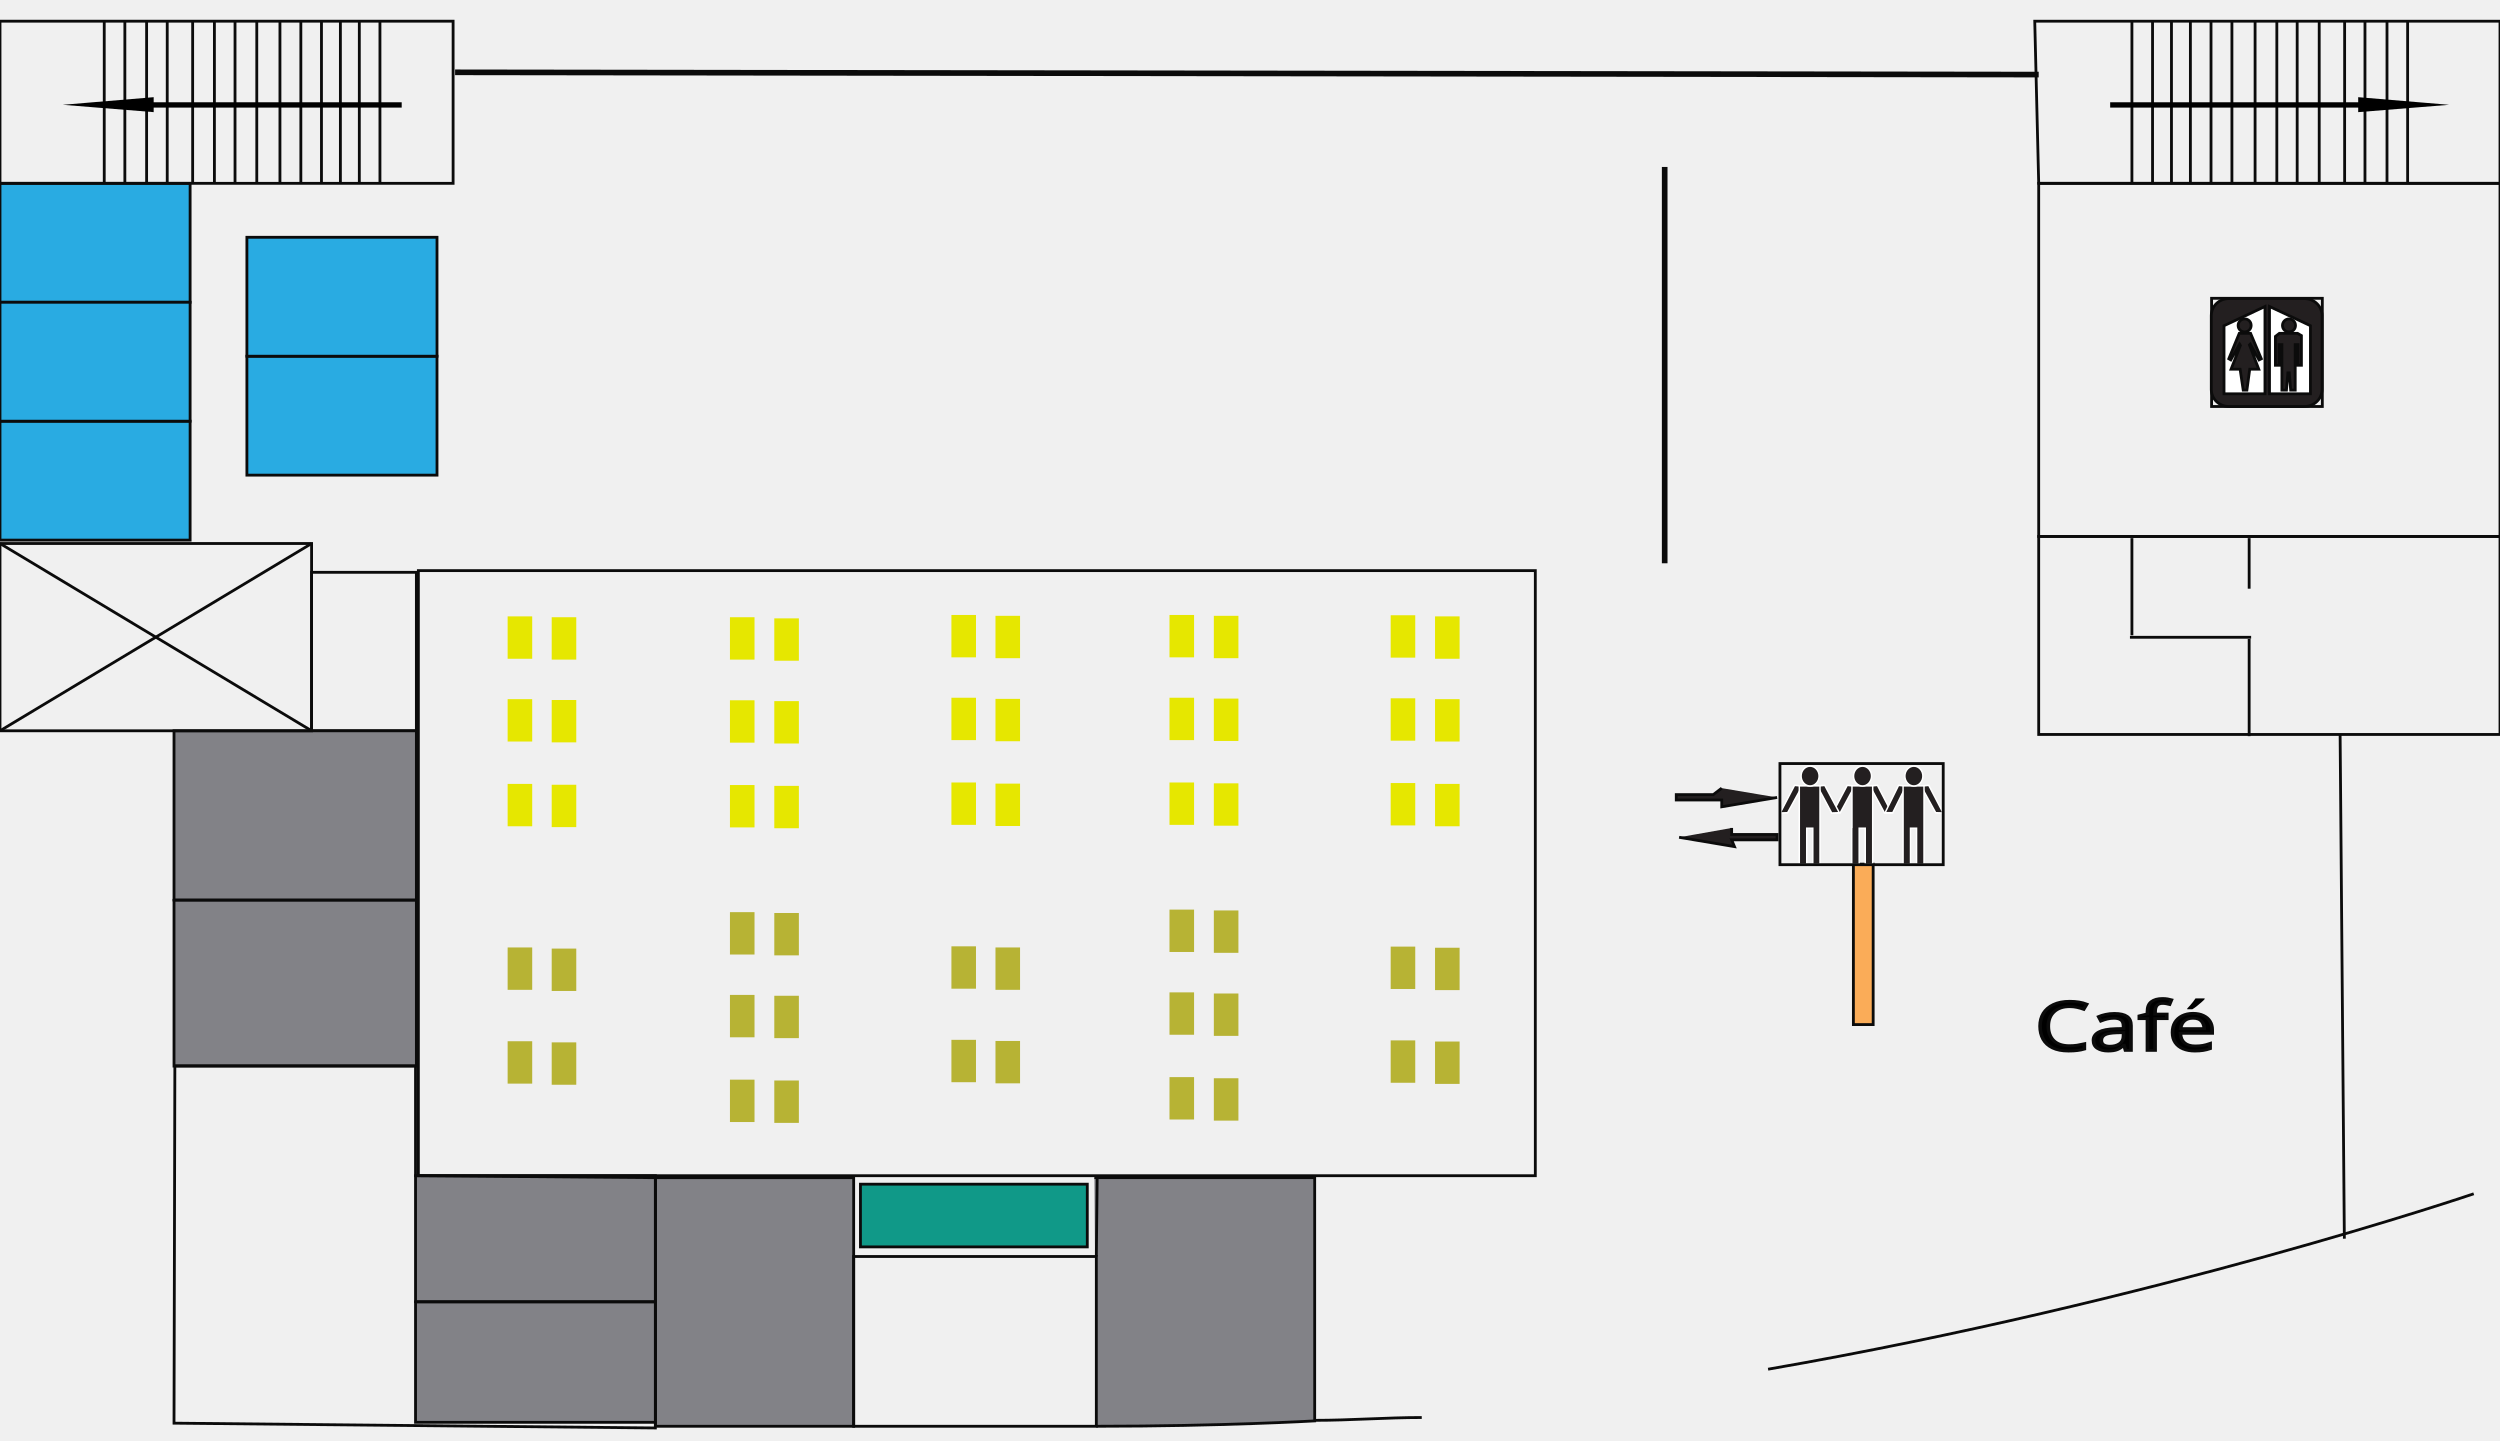
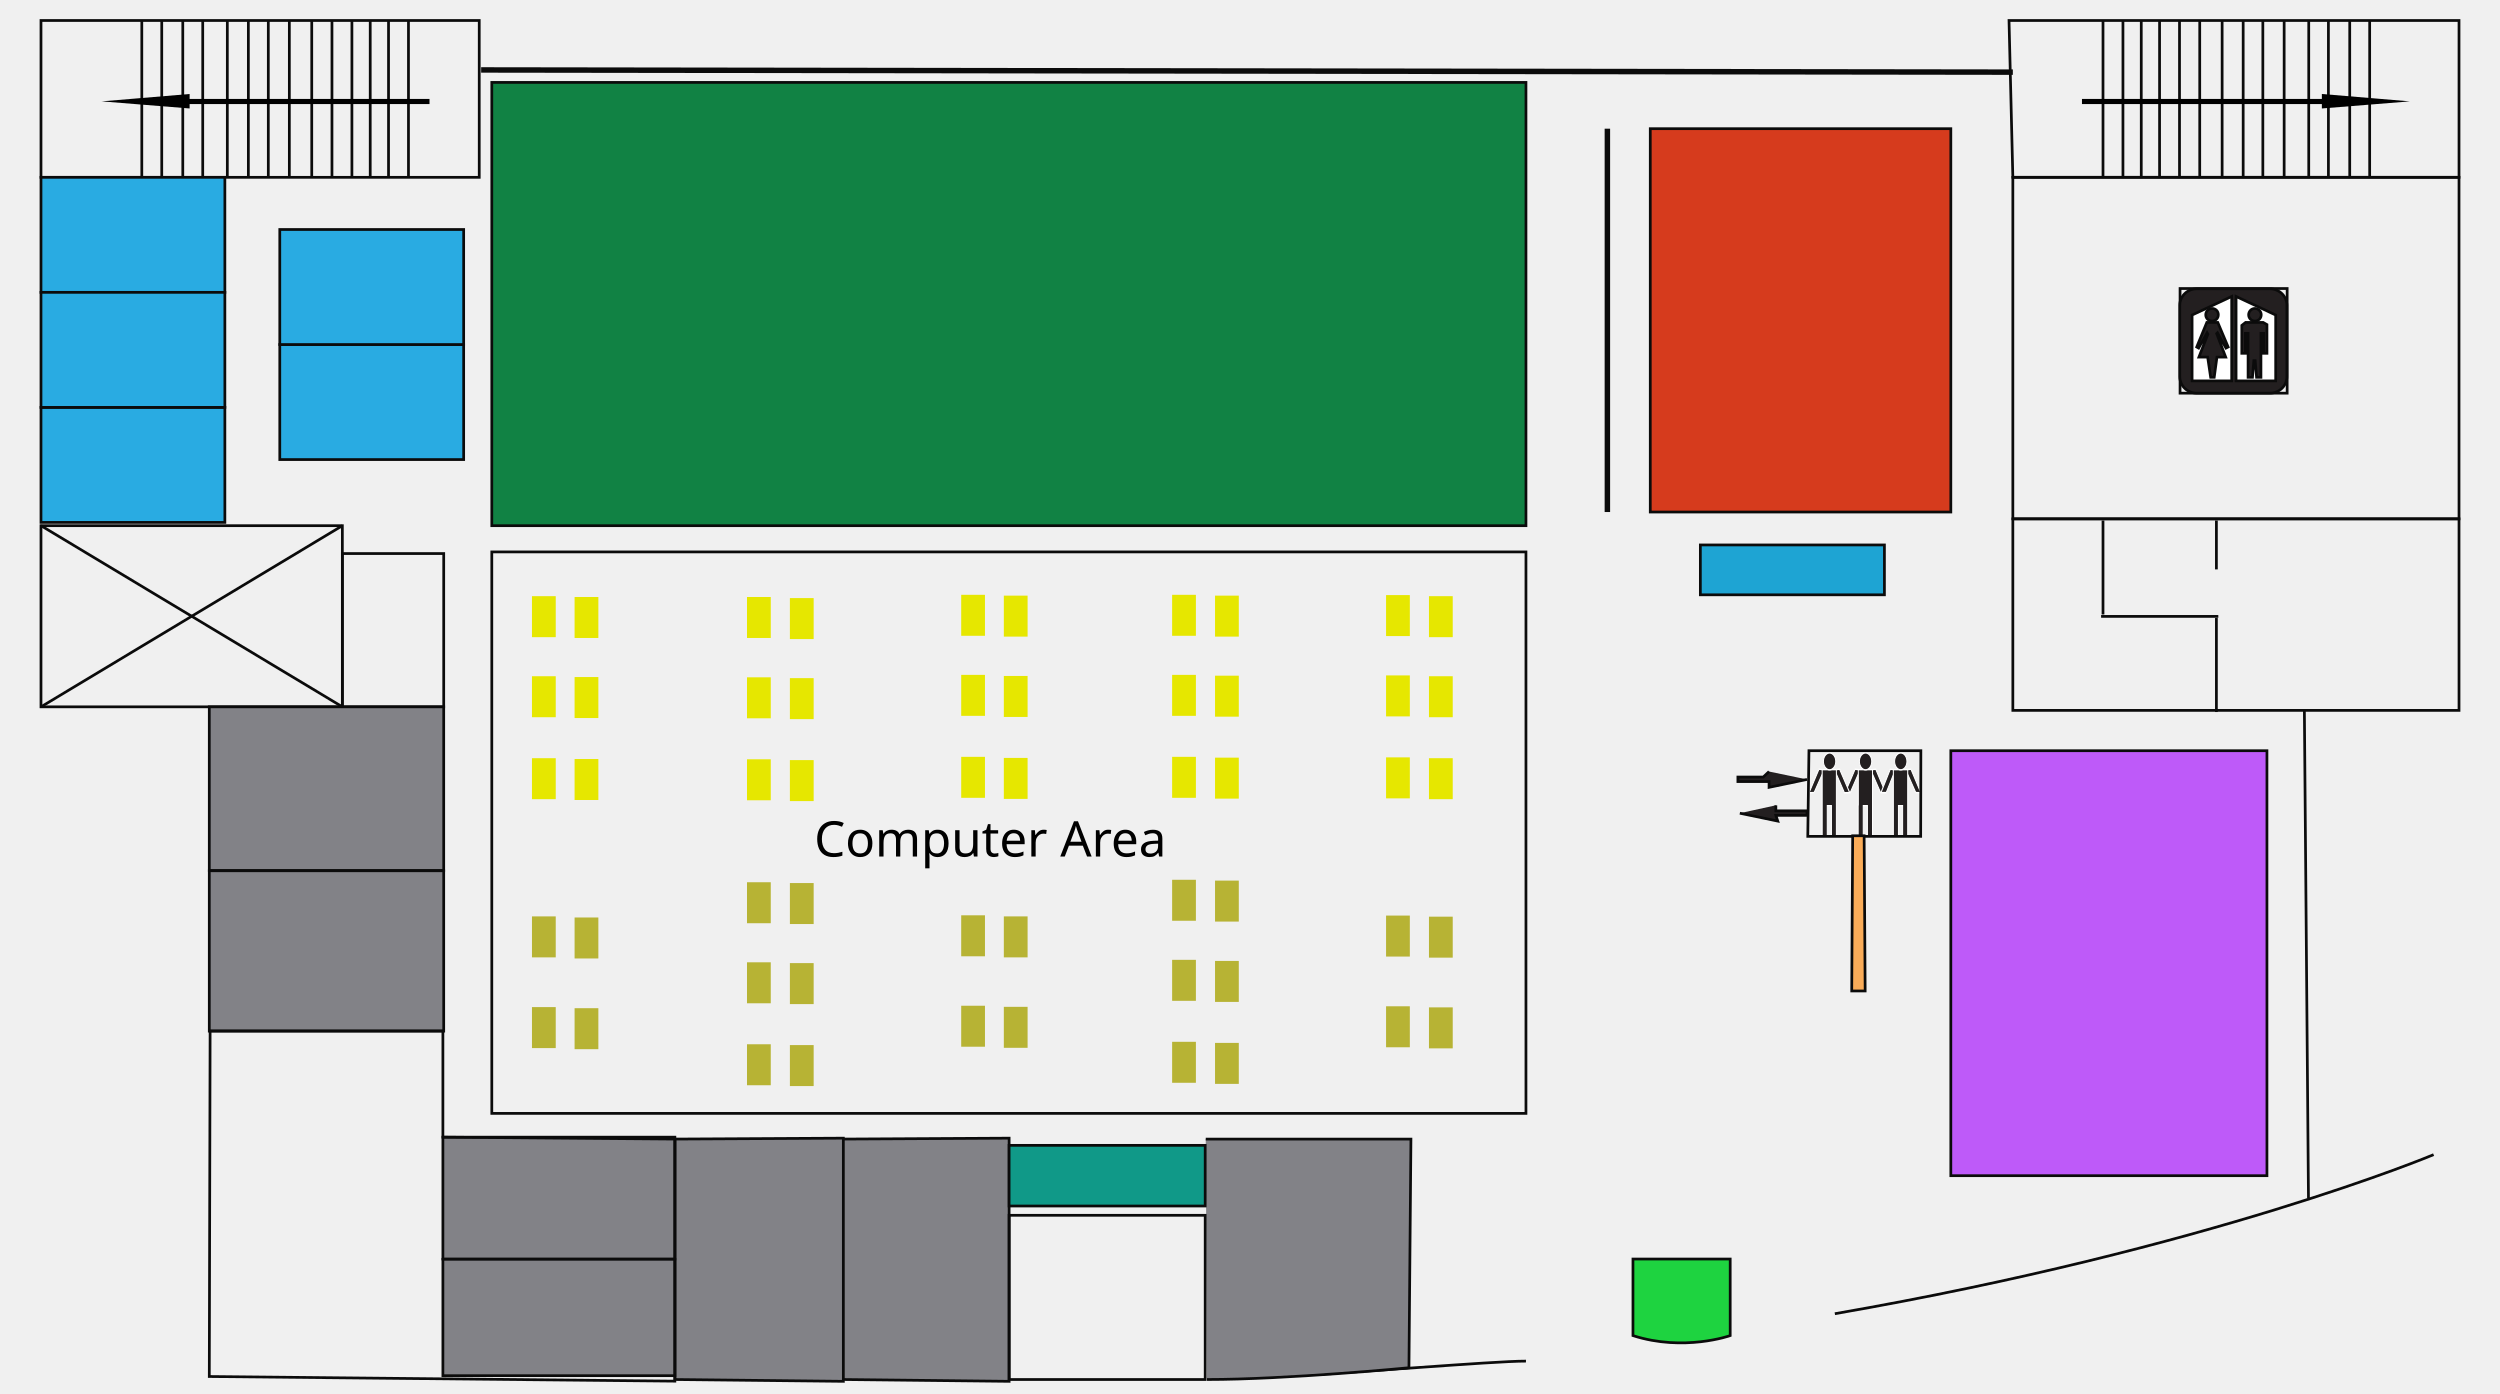
- <svg xmlns="http://www.w3.org/2000/svg" xmlns:xlink="http://www.w3.org/1999/xlink" version="1.1" id="PostFloor1" x="0px" y="0px" viewBox="0 0 885 510" enable-background="new 0 0 885 510" xml:space="preserve">
-   <g id="active">
-     <rect id="room141" y="149.1" fill="#29ABE2" stroke="#0B0B0B" stroke-miterlimit="10" width="67.3" height="42.1" />
-     <rect id="room140" x="87.4" y="126.1" fill="#29ABE2" stroke="#0B0B0B" stroke-miterlimit="10" width="67.3" height="42.1" />
-     <rect id="room143" y="64.9" fill="#29ABE2" stroke="#0B0B0B" stroke-miterlimit="10" width="67.3" height="42.1" />
-     <rect id="room142" y="107" fill="#29ABE2" stroke="#0B0B0B" stroke-miterlimit="10" width="67.3" height="42.1" />
-     <rect id="room144" x="87.4" y="84" fill="#29ABE2" stroke="#0B0B0B" stroke-miterlimit="10" width="67.3" height="42.1" />
-     <rect id="computerArea" x="148.1" y="202" fill="none" stroke="#0B0B0B" stroke-miterlimit="10" width="395.4" height="214.2" />
-     <g id="Win">
-       <rect x="508" y="247.5" fill="#E6E700" width="8.7" height="15" />
-       <rect x="508" y="277.5" fill="#E6E700" width="8.7" height="15" />
-       <rect x="508" y="218.2" fill="#E6E700" width="8.7" height="15" />
-       <rect x="492.3" y="247.2" fill="#E6E700" width="8.7" height="15" />
-       <rect x="492.3" y="277.2" fill="#E6E700" width="8.7" height="15" />
-       <rect x="492.3" y="217.8" fill="#E6E700" width="8.7" height="15" />
-       <rect x="429.7" y="247.3" fill="#E6E700" width="8.7" height="15" />
-       <rect x="429.7" y="277.3" fill="#E6E700" width="8.7" height="15" />
-       <rect x="429.7" y="218" fill="#E6E700" width="8.7" height="15" />
-       <rect x="414" y="247" fill="#E6E700" width="8.7" height="15" />
-       <rect x="414" y="277" fill="#E6E700" width="8.7" height="15" />
-       <rect x="414" y="217.7" fill="#E6E700" width="8.7" height="15" />
-       <rect x="352.4" y="247.4" fill="#E6E700" width="8.7" height="15" />
-       <rect x="352.4" y="277.4" fill="#E6E700" width="8.7" height="15" />
-       <rect x="352.4" y="218" fill="#E6E700" width="8.7" height="15" />
-       <rect x="336.8" y="247" fill="#E6E700" width="8.7" height="15" />
-       <rect x="336.8" y="277" fill="#E6E700" width="8.7" height="15" />
-       <rect x="336.8" y="217.7" fill="#E6E700" width="8.7" height="15" />
-       <rect x="195.3" y="247.8" fill="#E6E700" width="8.7" height="15" />
-       <rect x="195.3" y="277.8" fill="#E6E700" width="8.7" height="15" />
-       <rect x="195.3" y="218.5" fill="#E6E700" width="8.7" height="15" />
-       <rect x="179.7" y="247.5" fill="#E6E700" width="8.7" height="15" />
-       <rect x="179.7" y="277.5" fill="#E6E700" width="8.7" height="15" />
-       <rect x="179.7" y="218.2" fill="#E6E700" width="8.7" height="15" />
-       <rect x="274.1" y="248.2" fill="#E6E700" width="8.7" height="15" />
-       <rect x="274.1" y="278.2" fill="#E6E700" width="8.7" height="15" />
-       <rect x="274.1" y="218.9" fill="#E6E700" width="8.7" height="15" />
-       <rect x="258.4" y="247.9" fill="#E6E700" width="8.7" height="15" />
-       <rect x="258.4" y="277.9" fill="#E6E700" width="8.7" height="15" />
-       <rect x="258.4" y="218.5" fill="#E6E700" width="8.7" height="15" />
-     </g>
-     <g id="Mac">
-       <rect x="508" y="368.7" fill="#B7B334" width="8.7" height="15" />
-       <rect x="508" y="335.5" fill="#B7B334" width="8.7" height="15" />
-       <rect x="492.3" y="368.3" fill="#B7B334" width="8.7" height="15" />
-       <rect x="492.3" y="335.1" fill="#B7B334" width="8.7" height="15" />
-       <rect x="429.7" y="351.7" fill="#B7B334" width="8.7" height="15" />
-       <rect x="429.7" y="381.7" fill="#B7B334" width="8.7" height="15" />
-       <rect x="429.7" y="322.3" fill="#B7B334" width="8.7" height="15" />
-       <rect x="414" y="351.3" fill="#B7B334" width="8.7" height="15" />
-       <rect x="414" y="381.3" fill="#B7B334" width="8.7" height="15" />
-       <rect x="414" y="322" fill="#B7B334" width="8.7" height="15" />
-       <rect x="352.4" y="368.5" fill="#B7B334" width="8.7" height="15" />
-       <rect x="352.4" y="335.4" fill="#B7B334" width="8.7" height="15" />
-       <rect x="336.8" y="368.1" fill="#B7B334" width="8.7" height="15" />
-       <rect x="336.8" y="335" fill="#B7B334" width="8.7" height="15" />
-       <rect x="195.3" y="369" fill="#B7B334" width="8.7" height="15" />
-       <rect x="195.3" y="335.8" fill="#B7B334" width="8.7" height="15" />
-       <rect x="179.7" y="368.6" fill="#B7B334" width="8.7" height="15" />
-       <rect x="179.7" y="335.4" fill="#B7B334" width="8.7" height="15" />
-       <rect x="274.1" y="352.5" fill="#B7B334" width="8.7" height="15" />
-       <rect x="274.1" y="382.5" fill="#B7B334" width="8.7" height="15" />
-       <rect x="274.1" y="323.2" fill="#B7B334" width="8.7" height="15" />
-       <rect x="258.4" y="352.2" fill="#B7B334" width="8.7" height="15" />
-       <rect x="258.4" y="382.2" fill="#B7B334" width="8.7" height="15" />
-       <rect x="258.4" y="322.9" fill="#B7B334" width="8.7" height="15" />
-     </g>
-     <rect x="110.3" y="202.6" fill="none" stroke="#0B0B0B" stroke-miterlimit="10" width="37.1" height="56.1" />
-     <rect id="office2" x="61.6" y="258.7" fill="#828287" stroke="#0B0B0B" stroke-miterlimit="10" width="85.8" height="59.9" />
-     <rect id="office3" x="61.6" y="318.7" fill="#828287" stroke="#0B0B0B" stroke-miterlimit="10" width="85.8" height="58.7" />
-     <rect id="office1" x="232" y="416.9" fill="#828287" stroke="#0B0B0B" stroke-miterlimit="10" width="70.2" height="88" />
-     <rect id="office" x="147.1" y="416.2" fill="#828287" stroke="#0B0B0B" stroke-miterlimit="10" width="84.9" height="44.6" />
-     <rect id="office_1_" x="147.1" y="460.9" fill="#828287" stroke="#0B0B0B" stroke-miterlimit="10" width="84.9" height="42.6" />
-     <path id="office4" fill="#828287" stroke="#0B0B0B" stroke-miterlimit="10" d="M387.4,416.9h78v86.1c0,0-32.9,1.9-77.3,1.9" />
-     <rect x="302.2" y="444.8" fill="none" stroke="#0B0B0B" stroke-miterlimit="10" width="85.9" height="60.1" />
-     <polygon fill="none" stroke="#0B0B0B" stroke-miterlimit="10" points="61.9,377.3 147.1,377.3 147.1,416.2 232,416.9 232,505.5    61.6,503.8  " />
-     <rect id="newAC" x="656.1" y="305.9" fill="#FAAC58" stroke="#0B0B0B" stroke-miterlimit="10" width="7" height="56.8" />
-     <rect id="PostPrinter" x="304.6" y="419.2" fill="#109988" stroke="#0B0B0B" stroke-miterlimit="10" width="80.3" height="22.2" />
-   </g>
-   <g id="outfit">
-     <symbol id="Children" viewBox="-36.8 -20.1 73.6 40.1">
+ <svg xmlns="http://www.w3.org/2000/svg" xmlns:xlink="http://www.w3.org/1999/xlink" version="1.1" id="PostFloor1" x="0px" y="0px" width="915px" height="510px" viewBox="0 0 915 510" enable-background="new 0 0 915 510" xml:space="preserve">
+   <symbol id="Children" viewBox="-36.773 -20.025 73.546 40.05">
+     <g>
+       <polygon fill="#231F20" stroke="#FFFFFF" stroke-width="0.65" points="-6.4,12 -12.9,0.9 -9.5,1 -3.1,11.7   " />
+       <polygon fill="#231F20" stroke="#FFFFFF" stroke-width="0.65" points="7,12 13.4,0.9 10.1,1 3.7,11.7   " />
+       <polygon fill="#231F20" stroke="#FFFFFF" stroke-width="0.65" points="-4.3,-4.8 -4.3,11.8 4.9,11.8 4.9,-5.3 4.9,-5.3 4.9,-19.7     1.6,-19.7 1.6,-5.2 -1.1,-5.2 -1.1,-19.7 -4.4,-19.7 -4.4,-4.8   " />
+       <path fill="#231F20" stroke="#FFFFFF" stroke-width="0.65" d="M-3.6,15.7c0-2.2,1.8-4,4-4c2.2,0,4,1.8,4,4s-1.8,4-4,4    C-1.8,19.7-3.6,17.9-3.6,15.7z" />
+       <polygon fill="#231F20" stroke="#FFFFFF" stroke-width="0.65" points="-29.8,12 -36.2,0.9 -32.9,1 -26.4,11.7   " />
+       <polygon fill="#231F20" stroke="#FFFFFF" stroke-width="0.65" points="-16.4,12 -9.9,1 -13.3,0.9 -19.7,11.7   " />
+       <polygon fill="#231F20" stroke="#FFFFFF" stroke-width="0.65" points="-27.7,-4.8 -27.7,11.8 -18.5,11.8 -18.5,-5.3 -18.5,-5.3     -18.5,-19.7 -21.7,-19.7 -21.7,-5.2 -24.4,-5.2 -24.4,-19.7 -27.7,-19.7   " />
+       <path fill="#231F20" stroke="#FFFFFF" stroke-width="0.65" d="M-26.9,15.7c0-2.2,1.8-4,4-4c2.2,0,4,1.8,4,4s-1.8,4-4,4    C-25.1,19.7-26.9,17.9-26.9,15.7z" />
+       <polygon fill="#231F20" stroke="#FFFFFF" stroke-width="0.65" points="16.4,12 10.4,1 13.8,1 19.7,11.7   " />
+       <polygon fill="#231F20" stroke="#FFFFFF" stroke-width="0.65" points="29.8,12 36.2,0.9 32.9,1 26.4,11.7   " />
+       <polygon fill="#231F20" stroke="#FFFFFF" stroke-width="0.65" points="18.4,-4.8 18.4,11.8 27.7,11.8 27.7,-5.3 27.7,-5.3     27.7,-19.7 24.4,-19.7 24.4,-5.2 21.7,-5.2 21.7,-19.7 18.4,-19.7   " />
+       <path fill="#231F20" stroke="#FFFFFF" stroke-width="0.65" d="M19.2,15.7c0-2.2,1.8-4,4-4c2.2,0,4,1.8,4,4s-1.8,4-4,4    C21,19.7,19.2,17.9,19.2,15.7z" />
+     </g>
+   </symbol>
+   <g id="outline">
+     <rect x="15" y="7.5" fill="none" stroke="#0B0B0B" stroke-miterlimit="10" width="160.4" height="57.4" />
+     <rect x="15" y="192.4" fill="none" stroke="#0B0B0B" stroke-miterlimit="10" width="110.3" height="66.3" />
+     <line fill="none" stroke="#0B0B0B" stroke-miterlimit="10" x1="15" y1="192.4" x2="125.3" y2="258.7" />
+     <line fill="none" stroke="#0B0B0B" stroke-miterlimit="10" x1="15" y1="258.7" x2="125.3" y2="192.4" />
+     <polygon id="stair" fill="none" stroke="#0B0B0B" stroke-miterlimit="10" points="900,64.9 736.7,64.9 735.3,7.5 900,7.5  " />
+     <rect id="toilet" x="736.7" y="64.9" fill="none" stroke="#0B0B0B" stroke-miterlimit="10" width="163.3" height="125" />
+     <rect x="736.7" y="189.9" fill="none" stroke="#0B0B0B" stroke-miterlimit="10" width="163.3" height="70.1" />
+     <line fill="none" stroke="#0B0B0B" stroke-miterlimit="10" x1="769.7" y1="190.5" x2="769.7" y2="224.9" />
+     <line fill="none" stroke="#0B0B0B" stroke-miterlimit="10" x1="769" y1="225.6" x2="811.9" y2="225.6" />
+     <line fill="none" stroke="#0B0B0B" stroke-miterlimit="10" x1="811.2" y1="226.2" x2="811.2" y2="260.6" />
+     <line fill="none" stroke="#0B0B0B" stroke-miterlimit="10" x1="811.2" y1="208.4" x2="811.2" y2="190.5" />
+     <line fill="none" stroke="#0B0B0B" stroke-miterlimit="10" x1="843.4" y1="260" x2="844.9" y2="438.5" />
+     <path fill="none" stroke="#0B0B0B" stroke-miterlimit="10" d="M558.5,498.166c-12.6,0-65.5,4.634-78,4.634" />
+     <path fill="none" stroke="#0B0B0B" stroke-width="2" stroke-miterlimit="10" d="M518.3,500.6" />
+     <path fill="none" stroke="#0B0B0B" stroke-miterlimit="10" d="M890.7,422.6c0,0-81.648,34.318-219.148,58.22" />
+     <line fill="none" stroke="#0B0B0B" stroke-width="2" stroke-miterlimit="10" x1="176.1" y1="25.6" x2="736.7" y2="26.4" />
+     <line fill="none" stroke="#0B0B0B" stroke-width="2" stroke-miterlimit="10" x1="588.3" y1="47.1" x2="588.3" y2="187.4" />
+     <use xlink:href="#Children" width="73.546" height="40.05" x="-36.773" y="-20.025" transform="matrix(0.5651 0 0 -0.7754 682.5703 290.8408)" overflow="visible" />
+     <polygon fill="none" stroke="#0B0B0B" stroke-miterlimit="10" points="662.074,274.76 703.032,274.76 702.967,306.1 661.646,306.1     " />
+     <g>
      <g>
-         <polygon fill="#231F20" stroke="#FFFFFF" stroke-width="0.65" points="-6.4,12 -12.9,0.9 -9.5,1 -3.1,11.7     " />
-         <polygon fill="#231F20" stroke="#FFFFFF" stroke-width="0.65" points="7,12 13.4,0.9 10.1,1 3.7,11.7     " />
-         <polygon fill="#231F20" stroke="#FFFFFF" stroke-width="0.65" points="-4.3,-4.8 -4.3,11.8 4.9,11.8 4.9,-5.3 4.9,-5.3          4.9,-19.7 1.6,-19.7 1.6,-5.2 -1.1,-5.2 -1.1,-19.7 -4.4,-19.7 -4.4,-4.8     " />
-         <path fill="#231F20" stroke="#FFFFFF" stroke-width="0.65" d="M-3.6,15.7c0-2.2,1.8-4,4-4s4,1.8,4,4c0,2.2-1.8,4-4,4           C-1.8,19.7-3.6,17.9-3.6,15.7z" />
-         <polygon fill="#231F20" stroke="#FFFFFF" stroke-width="0.65" points="-29.8,12 -36.2,0.9 -32.9,1 -26.4,11.7     " />
-         <polygon fill="#231F20" stroke="#FFFFFF" stroke-width="0.65" points="-16.4,12 -9.9,1 -13.3,0.9 -19.7,11.7     " />
-         <polygon fill="#231F20" stroke="#FFFFFF" stroke-width="0.65" points="-27.7,-4.8 -27.7,11.8 -18.5,11.8 -18.5,-5.3 -18.5,-5.3          -18.5,-19.7 -21.7,-19.7 -21.7,-5.2 -24.4,-5.2 -24.4,-19.7 -27.7,-19.7 -27.7,-4.8     " />
-         <path fill="#231F20" stroke="#FFFFFF" stroke-width="0.65" d="M-26.9,15.7c0-2.2,1.8-4,4-4c2.2,0,4,1.8,4,4c0,2.2-1.8,4-4,4           C-25.1,19.7-26.9,17.9-26.9,15.7z" />
-         <polygon fill="#231F20" stroke="#FFFFFF" stroke-width="0.65" points="16.4,12 10.4,1 13.8,1 19.7,11.7     " />
-         <polygon fill="#231F20" stroke="#FFFFFF" stroke-width="0.65" points="29.8,12 36.2,0.9 32.9,1 26.4,11.7     " />
-         <polygon fill="#231F20" stroke="#FFFFFF" stroke-width="0.65" points="18.4,-4.8 18.4,11.8 27.7,11.8 27.7,-5.3 27.7,-5.3          27.7,-19.7 24.4,-19.7 24.4,-5.2 21.7,-5.2 21.7,-19.7 18.4,-19.7 18.4,-4.8     " />
-         <path fill="#231F20" stroke="#FFFFFF" stroke-width="0.65" d="M19.2,15.7c0-2.2,1.8-4,4-4c2.2,0,4,1.8,4,4c0,2.2-1.8,4-4,4           C21,19.7,19.2,17.9,19.2,15.7z" />
+         <polyline fill="#231F20" stroke="#0B0B0B" stroke-miterlimit="10" points="661.365,285.275 647.479,288.168 647.479,286.064      636.069,286.064 636.069,284.398 645.352,284.398 647.479,282.384    " />
      </g>
-     </symbol>
-     <text transform="matrix(1.2765 0 0 1 720.3144 371.835)" font-family="'ArialMT'" font-size="24">Café</text>
-     <rect y="7.5" fill="none" stroke="#0B0B0B" stroke-miterlimit="10" width="160.4" height="57.4" />
-     <rect y="192.4" fill="none" stroke="#0B0B0B" stroke-miterlimit="10" width="110.3" height="66.3" />
-     <line fill="none" stroke="#0B0B0B" stroke-miterlimit="10" x1="0" y1="192.4" x2="110.3" y2="258.7" />
-     <line fill="none" stroke="#0B0B0B" stroke-miterlimit="10" x1="0" y1="258.7" x2="110.3" y2="192.4" />
-     <polygon id="stair" fill="none" stroke="#0B0B0B" stroke-miterlimit="10" points="885,64.9 721.7,64.9 720.3,7.5 885,7.5  " />
-     <rect id="toilet" x="721.7" y="64.9" fill="none" stroke="#0B0B0B" stroke-miterlimit="10" width="163.3" height="125" />
-     <rect x="721.7" y="189.9" fill="none" stroke="#0B0B0B" stroke-miterlimit="10" width="163.3" height="70.1" />
-     <line fill="none" stroke="#0B0B0B" stroke-miterlimit="10" x1="754.7" y1="190.5" x2="754.7" y2="224.9" />
-     <line fill="none" stroke="#0B0B0B" stroke-miterlimit="10" x1="754" y1="225.6" x2="796.9" y2="225.6" />
-     <line fill="none" stroke="#0B0B0B" stroke-miterlimit="10" x1="796.2" y1="226.2" x2="796.2" y2="260.6" />
-     <line fill="none" stroke="#0B0B0B" stroke-miterlimit="10" x1="796.2" y1="208.4" x2="796.2" y2="190.5" />
-     <line fill="none" stroke="#0B0B0B" stroke-miterlimit="10" x1="828.4" y1="260" x2="829.9" y2="438.5" />
-     <path fill="none" stroke="#0B0B0B" stroke-miterlimit="10" d="M503.3,501.8c-12.6,0-25.3,1-37.8,1" />
-     <path fill="none" stroke="#0B0B0B" stroke-width="2" stroke-miterlimit="10" d="M503.3,500.6" />
-     <path fill="none" stroke="#0B0B0B" stroke-miterlimit="10" d="M875.7,422.6c0,0-112.3,38.2-249.8,62.1" />
-     <line fill="none" stroke="#0B0B0B" stroke-width="2" stroke-miterlimit="10" x1="161.1" y1="25.6" x2="721.7" y2="26.4" />
-     <line fill="none" stroke="#0B0B0B" stroke-width="2" stroke-miterlimit="10" x1="589.3" y1="59.1" x2="589.3" y2="199.4" />
-     <use xlink:href="#Children" width="73.6" height="40.1" x="-36.8" y="-20.1" transform="matrix(0.7969 0 0 -0.8841 659.0248 288.6064)" overflow="visible" />
-     <rect x="630.1" y="270.3" fill="none" stroke="#0B0B0B" stroke-miterlimit="10" width="57.8" height="35.8" />
-     <text transform="matrix(1.2765 0 0 1 720.3144 371.835)" fill="none" stroke="#0B0B0B" font-family="'ArialMT'" font-size="24">Cafe</text>
+     </g>
    <g>
      <g>
-         <polyline fill="#231F20" stroke="#0B0B0B" stroke-miterlimit="10" points="629.1,282.3 609.5,285.6 609.5,283.2 593.4,283.2      593.4,281.3 606.5,281.3 609.5,279    " />
+         <polyline fill="#231F20" stroke="#0B0B0B" stroke-miterlimit="10" points="649.957,294.74 649.957,296.757 661.365,296.757      661.365,298.421 649.957,298.421 650.666,300.523 636.778,297.633    " />
      </g>
    </g>
-     <g>
-       <g>
-         <polyline fill="#231F20" stroke="#0B0B0B" stroke-miterlimit="10" points="613,293.1 613,295.4 629.1,295.4 629.1,297.3      613,297.3 614,299.7 594.4,296.4    " />
-       </g>
-     </g>
-     <line fill="none" stroke="#0B0B0B" stroke-miterlimit="10" x1="388.1" y1="444.8" x2="388.4" y2="416.9" />
    <g id="Restrooms">
      <g>
-         <rect x="782.9" y="105.6" fill="none" stroke="#0B0B0B" width="39.2" height="38.3" />
+         <rect x="797.9" y="105.6" fill="none" stroke="#0B0B0B" width="39.198" height="38.3" />
        <g>
-           <path fill="#231F20" stroke="#0B0B0B" d="M822,137.9c0,3.3-2.8,6-6.2,6H789c-3.4,0-6.2-2.7-6.2-6v-26.2c0-3.3,2.8-6,6.2-6h26.8      c3.4,0,6.2,2.7,6.2,6V137.9z" />
+           <path fill="#231F20" stroke="#0B0B0B" d="M837,137.9c0,3.3-2.8,6-6.2,6H804c-3.4,0-6.2-2.7-6.2-6v-26.2c0-3.3,2.8-6,6.2-6h26.8      c3.4,0,6.2,2.7,6.2,6V137.9z" />
          <g>
-             <polygon fill="#FFFFFF" stroke="#0B0B0B" points="801.8,108.5 801.8,139.4 787.3,139.4 787.3,115.3      " />
-             <polygon fill="#FFFFFF" stroke="#0B0B0B" points="803.4,108.5 803.4,139.4 817.9,139.4 817.9,115.3      " />
+             <polygon fill="#FFFFFF" stroke="#0B0B0B" points="816.8,108.5 816.8,139.4 802.3,139.4 802.3,115.3      " />
+             <polygon fill="#FFFFFF" stroke="#0B0B0B" points="818.4,108.5 818.4,139.4 832.9,139.4 832.9,115.3      " />
            <g>
              <g>
-                 <polygon fill="#231F20" stroke="#0B0B0B" points="792.7,118 796.7,118 800.5,127 799.7,127.4 796.6,121.8 796.3,122.1          799.6,130.7 796.4,130.7 795.4,138.1 794.1,138.1 793,130.7 789.8,130.7 793.1,122.3 792.8,121.8 789.7,127.4 789,127                 " />
-                 <path fill="#231F20" stroke="#0B0B0B" d="M796.9,115.2c0,1.3-1,2.3-2.3,2.3c-1.3,0-2.3-1-2.3-2.3c0-1.2,1-2.3,2.3-2.3         C795.9,112.9,796.9,113.9,796.9,115.2z" />
-                 <path fill="#231F20" stroke="#0B0B0B" d="M812.6,115.2c0,1.3-1,2.3-2.3,2.3c-1.3,0-2.3-1-2.3-2.3c0-1.2,1-2.3,2.3-2.3         C811.5,112.9,812.6,113.9,812.6,115.2z" />
+                 <polygon fill="#231F20" stroke="#0B0B0B" points="807.7,118 811.7,118 815.5,127 814.7,127.4 811.6,121.8 811.3,122.1          814.6,130.7 811.4,130.7 810.4,138.1 809.1,138.1 808,130.7 804.8,130.7 808.1,122.3 807.8,121.8 804.7,127.4 804,127                 " />
+                 <path fill="#231F20" stroke="#0B0B0B" d="M811.9,115.2c0,1.3-1,2.3-2.302,2.3c-1.3,0-2.3-1-2.3-2.3c0-1.2,1-2.3,2.3-2.3         C810.9,112.9,811.9,113.9,811.9,115.2z" />
+                 <path fill="#231F20" stroke="#0B0B0B" d="M827.6,115.2c0,1.3-1,2.3-2.3,2.3s-2.3-1-2.3-2.3c0-1.2,1-2.3,2.3-2.3         C826.5,112.9,827.6,113.9,827.6,115.2z" />
              </g>
-               <polygon fill="#231F20" stroke="#0B0B0B" points="806.9,118 813.3,118 814.7,118.8 814.7,129.3 813.5,129.3 813.5,122         812.5,122 812.5,138.1 810.9,138.1 810.4,132 809.9,132 809.4,138.1 807.8,138.1 807.8,122 806.8,122 806.8,129.3         805.5,129.3 805.5,119.1       " />
+               <polygon fill="#231F20" stroke="#0B0B0B" points="821.9,118 828.3,118 829.7,118.8 829.7,129.3 828.5,129.3 828.5,122         827.5,122 827.5,138.1 825.9,138.1 825.4,132 824.9,132 824.4,138.1 822.8,138.1 822.8,122 821.8,122 821.8,129.3         820.5,129.3 820.5,119.1       " />
            </g>
          </g>
        </g>
      </g>
    </g>
-     <line fill="none" stroke="#0B0B0B" stroke-miterlimit="10" x1="754.7" y1="7.5" x2="754.7" y2="64.9" />
-     <line fill="none" stroke="#0B0B0B" stroke-miterlimit="10" x1="762" y1="7.5" x2="762" y2="64.9" />
-     <line fill="none" stroke="#0B0B0B" stroke-miterlimit="10" x1="768.7" y1="7.5" x2="768.7" y2="64.9" />
-     <line fill="none" stroke="#0B0B0B" stroke-miterlimit="10" x1="775.4" y1="7.5" x2="775.4" y2="64.9" />
-     <line fill="none" stroke="#0B0B0B" stroke-miterlimit="10" x1="782.7" y1="7.5" x2="782.7" y2="64.9" />
-     <line fill="none" stroke="#0B0B0B" stroke-miterlimit="10" x1="790.1" y1="7.5" x2="790.1" y2="64.9" />
-     <line fill="none" stroke="#0B0B0B" stroke-miterlimit="10" x1="798.3" y1="7.5" x2="798.3" y2="64.9" />
-     <line fill="none" stroke="#0B0B0B" stroke-miterlimit="10" x1="806" y1="7.5" x2="806" y2="64.9" />
-     <line fill="none" stroke="#0B0B0B" stroke-miterlimit="10" x1="813.2" y1="7.5" x2="813.2" y2="64.9" />
+     <line fill="none" stroke="#0B0B0B" stroke-miterlimit="10" x1="769.7" y1="7.5" x2="769.7" y2="64.9" />
+     <line fill="none" stroke="#0B0B0B" stroke-miterlimit="10" x1="777" y1="7.5" x2="777" y2="64.9" />
+     <line fill="none" stroke="#0B0B0B" stroke-miterlimit="10" x1="783.7" y1="7.5" x2="783.7" y2="64.9" />
+     <line fill="none" stroke="#0B0B0B" stroke-miterlimit="10" x1="790.4" y1="7.5" x2="790.4" y2="64.9" />
+     <line fill="none" stroke="#0B0B0B" stroke-miterlimit="10" x1="797.7" y1="7.5" x2="797.7" y2="64.9" />
+     <line fill="none" stroke="#0B0B0B" stroke-miterlimit="10" x1="805.1" y1="7.5" x2="805.1" y2="64.9" />
+     <line fill="none" stroke="#0B0B0B" stroke-miterlimit="10" x1="813.3" y1="7.5" x2="813.3" y2="64.9" />
    <line fill="none" stroke="#0B0B0B" stroke-miterlimit="10" x1="821" y1="7.5" x2="821" y2="64.9" />
-     <line fill="none" stroke="#0B0B0B" stroke-miterlimit="10" x1="830" y1="7.5" x2="830" y2="64.9" />
-     <line fill="none" stroke="#0B0B0B" stroke-miterlimit="10" x1="837.2" y1="7.5" x2="837.2" y2="64.9" />
+     <line fill="none" stroke="#0B0B0B" stroke-miterlimit="10" x1="828.2" y1="7.5" x2="828.2" y2="64.9" />
+     <line fill="none" stroke="#0B0B0B" stroke-miterlimit="10" x1="836" y1="7.5" x2="836" y2="64.9" />
    <line fill="none" stroke="#0B0B0B" stroke-miterlimit="10" x1="845" y1="7.5" x2="845" y2="64.9" />
-     <line fill="none" stroke="#0B0B0B" stroke-miterlimit="10" x1="852.3" y1="7.5" x2="852.3" y2="64.9" />
-     <path fill="none" stroke="#0B0B0B" stroke-miterlimit="10" d="M396.7,25.6" />
-     <path fill="none" stroke="#0B0B0B" stroke-miterlimit="10" d="M404,25.6" />
-     <path fill="none" stroke="#0B0B0B" stroke-miterlimit="10" d="M410.7,25.6" />
-     <path fill="none" stroke="#0B0B0B" stroke-miterlimit="10" d="M417.4,25.6" />
-     <path fill="none" stroke="#0B0B0B" stroke-miterlimit="10" d="M424.7,25.6" />
-     <path fill="none" stroke="#0B0B0B" stroke-miterlimit="10" d="M432.1,25.6" />
-     <path fill="none" stroke="#0B0B0B" stroke-miterlimit="10" d="M440.3,25.6" />
-     <path fill="none" stroke="#0B0B0B" stroke-miterlimit="10" d="M448,25.6" />
-     <path fill="none" stroke="#0B0B0B" stroke-miterlimit="10" d="M455.2,25.6" />
+     <line fill="none" stroke="#0B0B0B" stroke-miterlimit="10" x1="852.2" y1="7.5" x2="852.2" y2="64.9" />
+     <line fill="none" stroke="#0B0B0B" stroke-miterlimit="10" x1="860" y1="7.5" x2="860" y2="64.9" />
+     <line fill="none" stroke="#0B0B0B" stroke-miterlimit="10" x1="867.3" y1="7.5" x2="867.3" y2="64.9" />
+     <path fill="none" stroke="#0B0B0B" stroke-miterlimit="10" d="M411.7,25.6" />
+     <path fill="none" stroke="#0B0B0B" stroke-miterlimit="10" d="M419,25.6" />
+     <path fill="none" stroke="#0B0B0B" stroke-miterlimit="10" d="M425.7,25.6" />
+     <path fill="none" stroke="#0B0B0B" stroke-miterlimit="10" d="M432.4,25.6" />
+     <path fill="none" stroke="#0B0B0B" stroke-miterlimit="10" d="M439.7,25.6" />
+     <path fill="none" stroke="#0B0B0B" stroke-miterlimit="10" d="M447.1,25.6" />
+     <path fill="none" stroke="#0B0B0B" stroke-miterlimit="10" d="M455.3,25.6" />
    <path fill="none" stroke="#0B0B0B" stroke-miterlimit="10" d="M463,25.6" />
-     <path fill="none" stroke="#0B0B0B" stroke-miterlimit="10" d="M472,25.6" />
-     <path fill="none" stroke="#0B0B0B" stroke-miterlimit="10" d="M479.2,25.6" />
+     <path fill="none" stroke="#0B0B0B" stroke-miterlimit="10" d="M470.2,25.6" />
+     <path fill="none" stroke="#0B0B0B" stroke-miterlimit="10" d="M478,25.6" />
    <path fill="none" stroke="#0B0B0B" stroke-miterlimit="10" d="M487,25.6" />
-     <path fill="none" stroke="#0B0B0B" stroke-miterlimit="10" d="M494.3,25.6" />
-     <line fill="none" stroke="#0B0B0B" stroke-miterlimit="10" x1="134.5" y1="7.5" x2="134.5" y2="64.9" />
-     <line fill="none" stroke="#0B0B0B" stroke-miterlimit="10" x1="127.2" y1="7.5" x2="127.2" y2="64.9" />
-     <line fill="none" stroke="#0B0B0B" stroke-miterlimit="10" x1="120.5" y1="7.5" x2="120.5" y2="64.9" />
-     <line fill="none" stroke="#0B0B0B" stroke-miterlimit="10" x1="113.8" y1="7.5" x2="113.8" y2="64.9" />
-     <line fill="none" stroke="#0B0B0B" stroke-miterlimit="10" x1="106.5" y1="7.5" x2="106.5" y2="64.9" />
-     <line fill="none" stroke="#0B0B0B" stroke-miterlimit="10" x1="99.1" y1="7.5" x2="99.1" y2="64.9" />
+     <path fill="none" stroke="#0B0B0B" stroke-miterlimit="10" d="M494.2,25.6" />
+     <path fill="none" stroke="#0B0B0B" stroke-miterlimit="10" d="M502,25.6" />
+     <path fill="none" stroke="#0B0B0B" stroke-miterlimit="10" d="M509.3,25.6" />
+     <line fill="none" stroke="#0B0B0B" stroke-miterlimit="10" x1="149.5" y1="7.5" x2="149.5" y2="64.9" />
+     <line fill="none" stroke="#0B0B0B" stroke-miterlimit="10" x1="142.2" y1="7.5" x2="142.2" y2="64.9" />
+     <line fill="none" stroke="#0B0B0B" stroke-miterlimit="10" x1="135.5" y1="7.5" x2="135.5" y2="64.9" />
+     <line fill="none" stroke="#0B0B0B" stroke-miterlimit="10" x1="128.8" y1="7.5" x2="128.8" y2="64.9" />
+     <line fill="none" stroke="#0B0B0B" stroke-miterlimit="10" x1="121.5" y1="7.5" x2="121.5" y2="64.9" />
+     <line fill="none" stroke="#0B0B0B" stroke-miterlimit="10" x1="114.1" y1="7.5" x2="114.1" y2="64.9" />
+     <line fill="none" stroke="#0B0B0B" stroke-miterlimit="10" x1="105.9" y1="7.5" x2="105.9" y2="64.9" />
+     <line fill="none" stroke="#0B0B0B" stroke-miterlimit="10" x1="98.2" y1="7.5" x2="98.2" y2="64.9" />
    <line fill="none" stroke="#0B0B0B" stroke-miterlimit="10" x1="90.9" y1="7.5" x2="90.9" y2="64.9" />
    <line fill="none" stroke="#0B0B0B" stroke-miterlimit="10" x1="83.2" y1="7.5" x2="83.2" y2="64.9" />
-     <line fill="none" stroke="#0B0B0B" stroke-miterlimit="10" x1="75.9" y1="7.5" x2="75.9" y2="64.9" />
-     <line fill="none" stroke="#0B0B0B" stroke-miterlimit="10" x1="68.2" y1="7.5" x2="68.2" y2="64.9" />
+     <line fill="none" stroke="#0B0B0B" stroke-miterlimit="10" x1="74.2" y1="7.5" x2="74.2" y2="64.9" />
+     <line fill="none" stroke="#0B0B0B" stroke-miterlimit="10" x1="66.9" y1="7.5" x2="66.9" y2="64.9" />
    <line fill="none" stroke="#0B0B0B" stroke-miterlimit="10" x1="59.2" y1="7.5" x2="59.2" y2="64.9" />
    <line fill="none" stroke="#0B0B0B" stroke-miterlimit="10" x1="51.9" y1="7.5" x2="51.9" y2="64.9" />
-     <line fill="none" stroke="#0B0B0B" stroke-miterlimit="10" x1="44.2" y1="7.5" x2="44.2" y2="64.9" />
-     <line fill="none" stroke="#0B0B0B" stroke-miterlimit="10" x1="36.9" y1="7.5" x2="36.9" y2="64.9" />
-     <g>
-       <polygon points="834.8,34.4 867,37.1 834.8,39.7 834.8,38.1 747,38.1 747,36.2 834.8,36.2   " />
-       <polygon points="54.4,34.4 22.2,37.1 54.4,39.7 54.4,38.1 142.2,38.1 142.2,36.2 54.4,36.2   " />
-     </g>
+     <g>
+       <polygon points="849.8,34.4 882,37.1 849.8,39.7 849.8,38.1 762,38.1 762,36.2 849.8,36.2   " />
+       <polygon points="69.4,34.4 37.2,37.1 69.4,39.7 69.4,38.1 157.2,38.1 157.2,36.2 69.4,36.2   " />
+     </g>
+   </g>
+   <g id="active">
+     <text transform="matrix(1 0 0 1 126 110.5)" font-family="'Avenir-Medium'" font-size="12">144</text>
+     <text transform="matrix(1 0 0 1 127 150.5)" font-family="'Avenir-Medium'" font-size="12">140</text>
+     <text transform="matrix(1 0 0 1 39 174.5)" font-family="'Avenir-Medium'" font-size="12">141</text>
+     <text transform="matrix(1 0 0 1 39 133.5)" font-family="'Avenir-Medium'" font-size="12">142</text>
+     <text transform="matrix(1 0 0 1 38 91.5)" font-family="'Avenir-Medium'" font-size="12">143</text>
+     <text transform="matrix(1 0 0 1 298 313.5)" font-family="'Avenir-Medium'" font-size="18">Computer Area</text>
+     <text transform="matrix(1 0 0 1 301 114.5)" font-family="'Avenir-Medium'" font-size="18">Open study Area</text>
+     <text transform="matrix(1 0 0 1 752 360.5)" font-family="'Avenir-Medium'" font-size="18">Café</text>
+     <rect id="room141" x="15" y="149.1" fill="#29ABE2" stroke="#0B0B0B" stroke-miterlimit="10" width="67.3" height="42.1" />
+     <rect id="room140" x="102.4" y="126.1" fill="#29ABE2" stroke="#0B0B0B" stroke-miterlimit="10" width="67.3" height="42.1" />
+     <rect id="room143" x="15" y="64.9" fill="#29ABE2" stroke="#0B0B0B" stroke-miterlimit="10" width="67.3" height="42.1" />
+     <rect id="room142" x="15" y="107" fill="#29ABE2" stroke="#0B0B0B" stroke-miterlimit="10" width="67.3" height="42.1" />
+     <rect id="room144" x="102.4" y="84" fill="#29ABE2" stroke="#0B0B0B" stroke-miterlimit="10" width="67.3" height="42.1" />
+     <rect id="computerArea" x="180" y="202" fill="none" stroke="#0B0B0B" stroke-miterlimit="10" width="378.5" height="205.5" />
+     <g id="Win">
+       <rect x="523" y="247.5" fill="#E6E700" width="8.7" height="15" />
+       <rect x="523" y="277.5" fill="#E6E700" width="8.7" height="15" />
+       <rect x="523" y="218.2" fill="#E6E700" width="8.7" height="15" />
+       <rect x="507.3" y="247.2" fill="#E6E700" width="8.7" height="15" />
+       <rect x="507.3" y="277.2" fill="#E6E700" width="8.7" height="15" />
+       <rect x="507.3" y="217.8" fill="#E6E700" width="8.7" height="15" />
+       <rect x="444.7" y="247.3" fill="#E6E700" width="8.7" height="15" />
+       <rect x="444.7" y="277.3" fill="#E6E700" width="8.7" height="15" />
+       <rect x="444.7" y="218" fill="#E6E700" width="8.7" height="15" />
+       <rect x="429" y="247" fill="#E6E700" width="8.7" height="15" />
+       <rect x="429" y="277" fill="#E6E700" width="8.7" height="15" />
+       <rect x="429" y="217.7" fill="#E6E700" width="8.7" height="15" />
+       <rect x="367.4" y="247.4" fill="#E6E700" width="8.7" height="15" />
+       <rect x="367.4" y="277.4" fill="#E6E700" width="8.7" height="15" />
+       <rect x="367.4" y="218" fill="#E6E700" width="8.7" height="15" />
+       <rect x="351.8" y="247" fill="#E6E700" width="8.7" height="15" />
+       <rect x="351.8" y="277" fill="#E6E700" width="8.7" height="15" />
+       <rect x="351.8" y="217.7" fill="#E6E700" width="8.7" height="15" />
+       <rect x="210.3" y="247.8" fill="#E6E700" width="8.7" height="15" />
+       <rect x="210.3" y="277.8" fill="#E6E700" width="8.7" height="15" />
+       <rect x="210.3" y="218.5" fill="#E6E700" width="8.7" height="15" />
+       <rect x="194.7" y="247.5" fill="#E6E700" width="8.7" height="15" />
+       <rect x="194.7" y="277.5" fill="#E6E700" width="8.7" height="15" />
+       <rect x="194.7" y="218.2" fill="#E6E700" width="8.7" height="15" />
+       <rect x="289.1" y="248.2" fill="#E6E700" width="8.7" height="15" />
+       <rect x="289.1" y="278.2" fill="#E6E700" width="8.7" height="15" />
+       <rect x="289.1" y="218.9" fill="#E6E700" width="8.7" height="15" />
+       <rect x="273.4" y="247.9" fill="#E6E700" width="8.7" height="15" />
+       <rect x="273.4" y="277.9" fill="#E6E700" width="8.7" height="15" />
+       <rect x="273.4" y="218.5" fill="#E6E700" width="8.7" height="15" />
+     </g>
+     <g id="Mac">
+       <rect x="523" y="368.7" fill="#B7B334" width="8.7" height="15" />
+       <rect x="523" y="335.5" fill="#B7B334" width="8.7" height="15" />
+       <rect x="507.3" y="368.3" fill="#B7B334" width="8.7" height="15" />
+       <rect x="507.3" y="335.1" fill="#B7B334" width="8.7" height="15" />
+       <rect x="444.7" y="351.7" fill="#B7B334" width="8.7" height="15" />
+       <rect x="444.7" y="381.7" fill="#B7B334" width="8.7" height="15" />
+       <rect x="444.7" y="322.3" fill="#B7B334" width="8.7" height="15" />
+       <rect x="429" y="351.3" fill="#B7B334" width="8.7" height="15" />
+       <rect x="429" y="381.3" fill="#B7B334" width="8.7" height="15" />
+       <rect x="429" y="322" fill="#B7B334" width="8.7" height="15" />
+       <rect x="367.4" y="368.5" fill="#B7B334" width="8.7" height="15" />
+       <rect x="367.4" y="335.4" fill="#B7B334" width="8.7" height="15" />
+       <rect x="351.8" y="368.1" fill="#B7B334" width="8.7" height="15" />
+       <rect x="351.8" y="335" fill="#B7B334" width="8.7" height="15" />
+       <rect x="210.3" y="369" fill="#B7B334" width="8.7" height="15" />
+       <rect x="210.3" y="335.8" fill="#B7B334" width="8.7" height="15" />
+       <rect x="194.7" y="368.6" fill="#B7B334" width="8.7" height="15" />
+       <rect x="194.7" y="335.4" fill="#B7B334" width="8.7" height="15" />
+       <rect x="289.1" y="352.5" fill="#B7B334" width="8.7" height="15" />
+       <rect x="289.1" y="382.5" fill="#B7B334" width="8.7" height="15" />
+       <rect x="289.1" y="323.2" fill="#B7B334" width="8.7" height="15" />
+       <rect x="273.4" y="352.2" fill="#B7B334" width="8.7" height="15" />
+       <rect x="273.4" y="382.2" fill="#B7B334" width="8.7" height="15" />
+       <rect x="273.4" y="322.9" fill="#B7B334" width="8.7" height="15" />
+     </g>
+     <rect x="125.3" y="202.6" fill="none" stroke="#0B0B0B" stroke-miterlimit="10" width="37.1" height="56.1" />
+     <rect id="room133" x="76.6" y="258.7" fill="#828287" stroke="#0B0B0B" stroke-miterlimit="10" width="85.8" height="59.898" />
+     <rect id="room132" x="76.6" y="318.7" fill="#828287" stroke="#0B0B0B" stroke-miterlimit="10" width="85.8" height="58.7" />
+     <polygon id="room130" fill="#828287" stroke="#0B0B0B" stroke-miterlimit="10" points="247,416.9 308.667,416.566 308.667,505.566    247,504.9  " />
+     <polygon id="room129" fill="#828287" stroke="#0B0B0B" stroke-miterlimit="10" points="308.667,416.9 369.335,416.566    369.335,505.566 308.667,504.9  " />
+     <rect id="room131a" x="162.1" y="416.2" fill="#828287" stroke="#0B0B0B" stroke-miterlimit="10" width="84.9" height="44.6" />
+     <rect id="room131b" x="162.1" y="460.9" fill="#828287" stroke="#0B0B0B" stroke-miterlimit="10" width="84.9" height="42.6" />
+     <path id="room128" fill="#828287" stroke="#0B0B0B" stroke-miterlimit="10" d="M441.302,416.9H516.4l-0.726,83.698   c0,0-44.664,4.302-73.914,4.302" />
+     <rect x="369.334" y="444.8" fill="none" stroke="#0B0B0B" stroke-miterlimit="10" width="71.765" height="60.102" />
+     <polygon fill="none" stroke="#0B0B0B" stroke-miterlimit="10" points="76.9,377.3 162.1,377.3 162.1,416.2 247,416.9 247,505.5    76.6,503.8  " />
+     <polygon id="newAC" fill="#FAAC58" stroke="#0B0B0B" stroke-miterlimit="10" points="678.08,305.9 682.271,305.9 682.646,362.7    677.734,362.7  " />
+     <rect id="PostPrinter" x="369.334" y="419.2" fill="#109988" stroke="#0B0B0B" stroke-miterlimit="10" width="71.765" height="22.2" />
+     <rect id="cafe" x="714" y="274.76" fill="#BE5AF9" stroke="#0B0B0B" stroke-miterlimit="10" width="115.7" height="155.541" />
+     <rect id="saintJohnsBible" x="622.332" y="199.45" fill="#1EA4D3" stroke="#0B0B0B" stroke-miterlimit="10" width="67.366" height="18.25" />
+     <rect id="restArea" x="604" y="47.1" fill="#D63B1D" stroke="#0B0B0B" stroke-miterlimit="10" width="110" height="140.3" />
+     <rect id="openStudyArea1" x="180" y="30.167" fill="#118244" stroke="#0B0B0B" stroke-miterlimit="10" width="378.5" height="162.233" />
+     <path id="helpDesk" fill="#1ED340" stroke="#0B0B0B" stroke-miterlimit="10" d="M597.667,488.832V460.8h35.583v28.032   C633.25,488.832,616.334,494.832,597.667,488.832z" />
  </g>
</svg>
